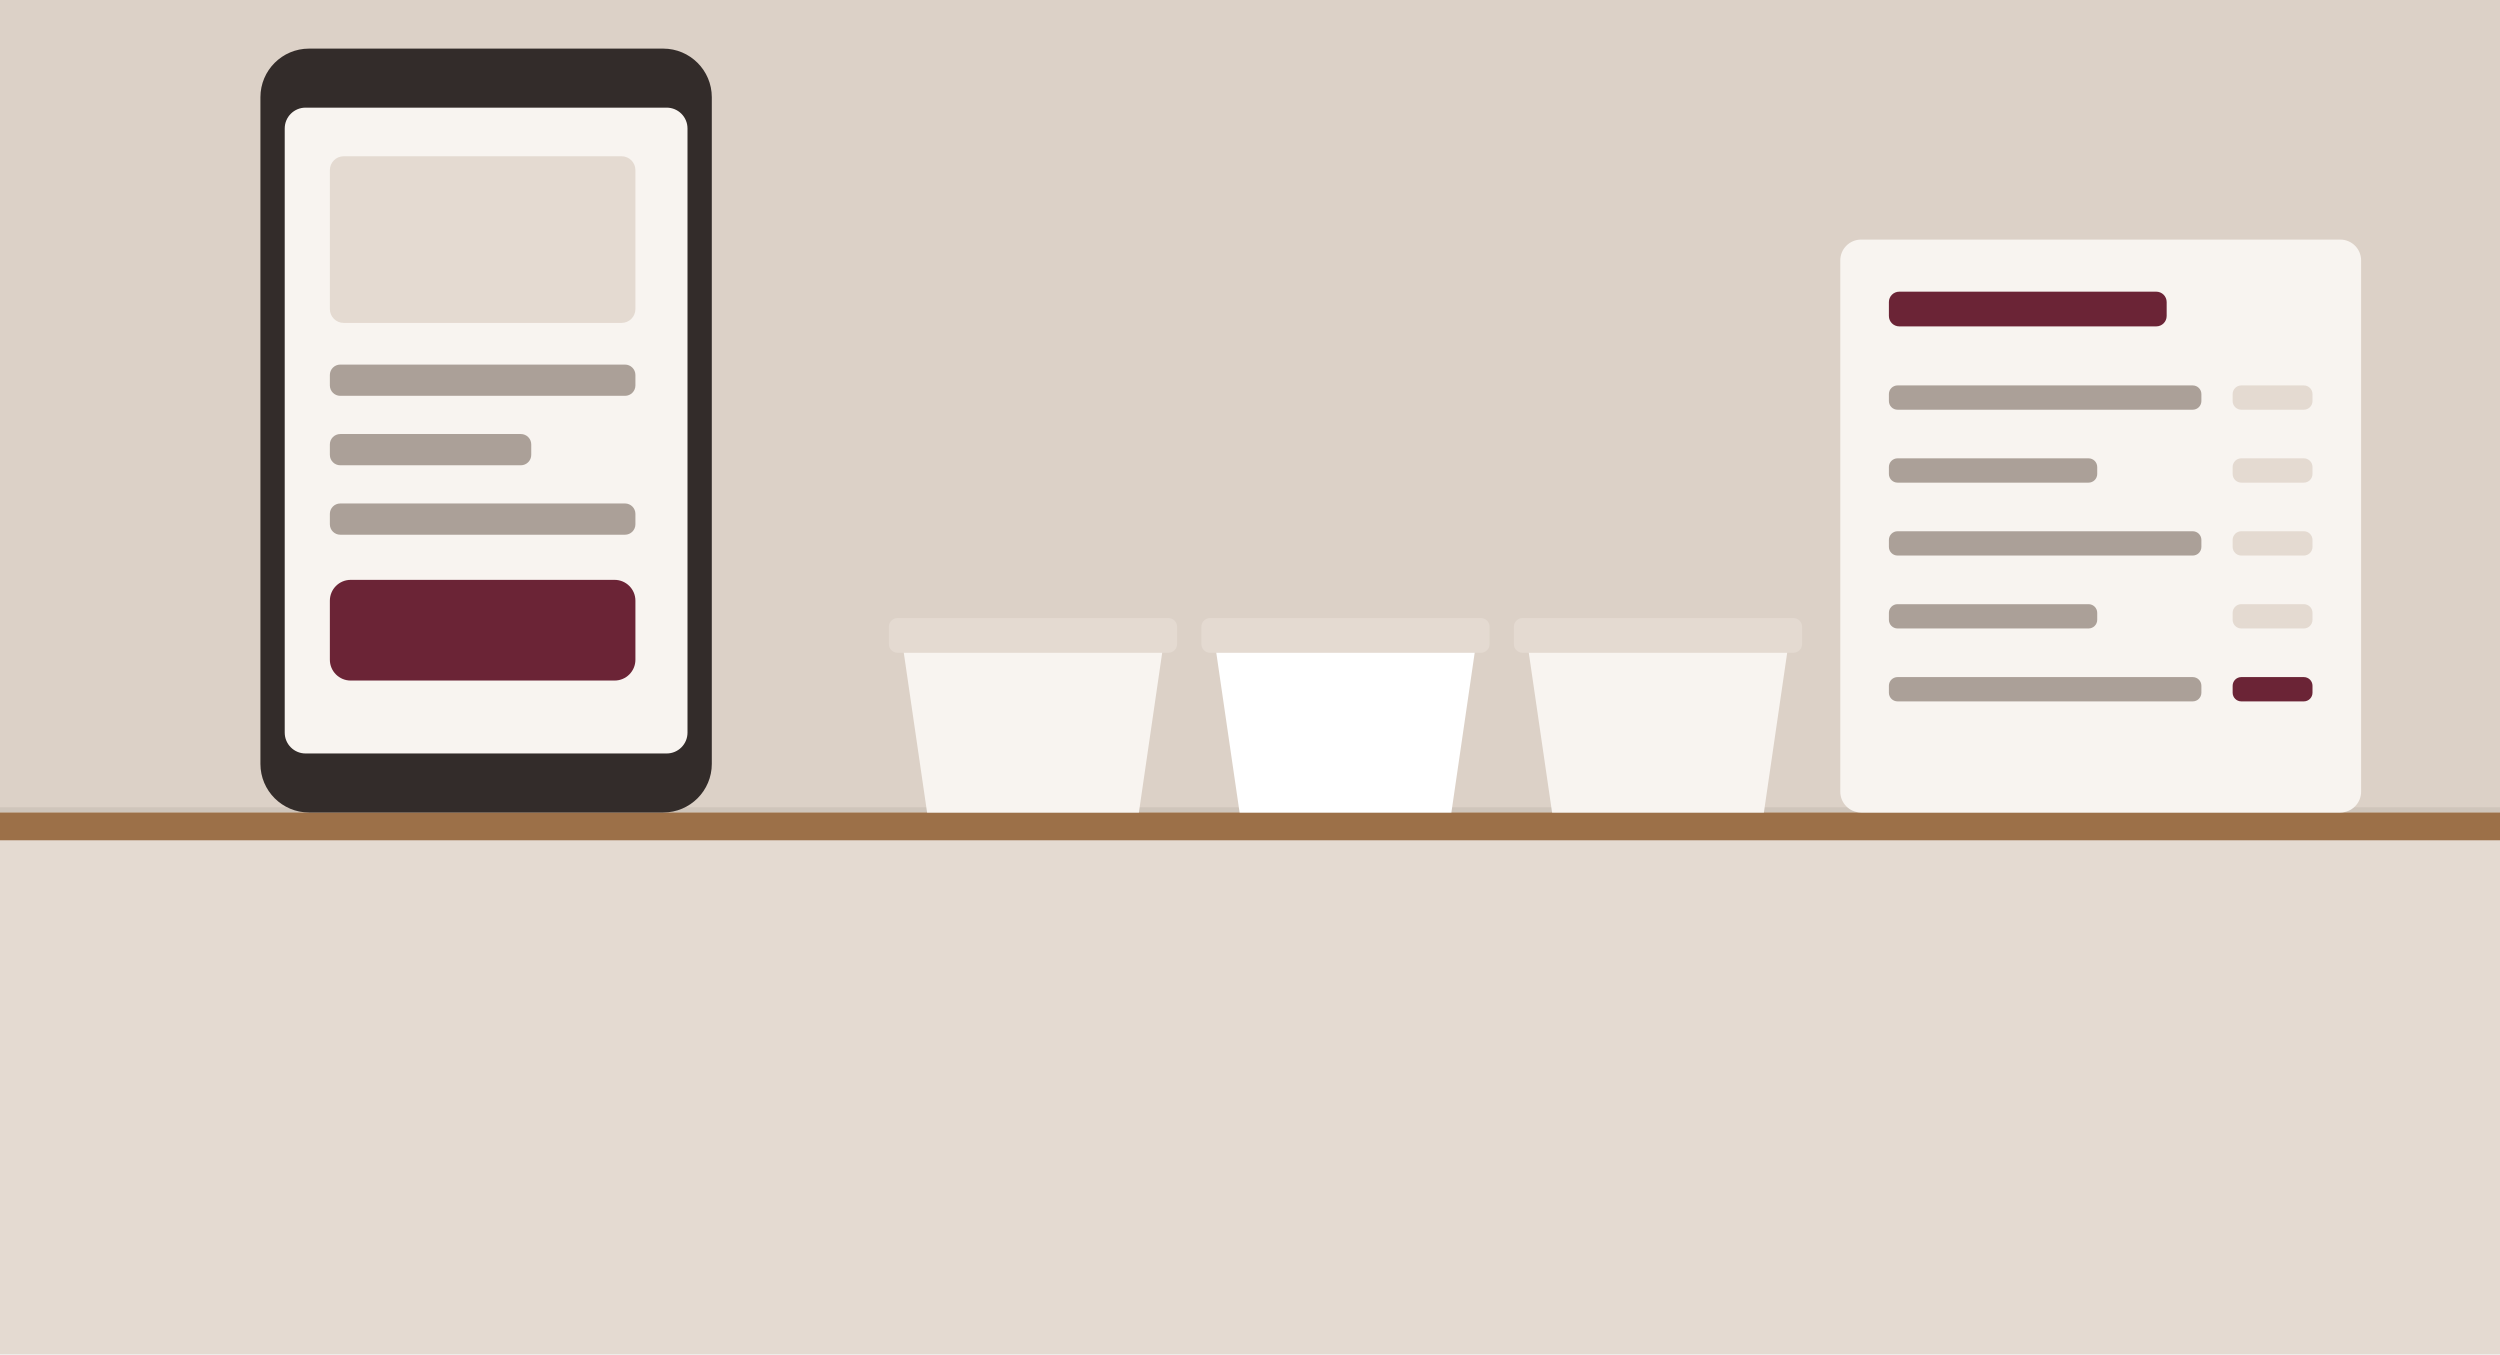
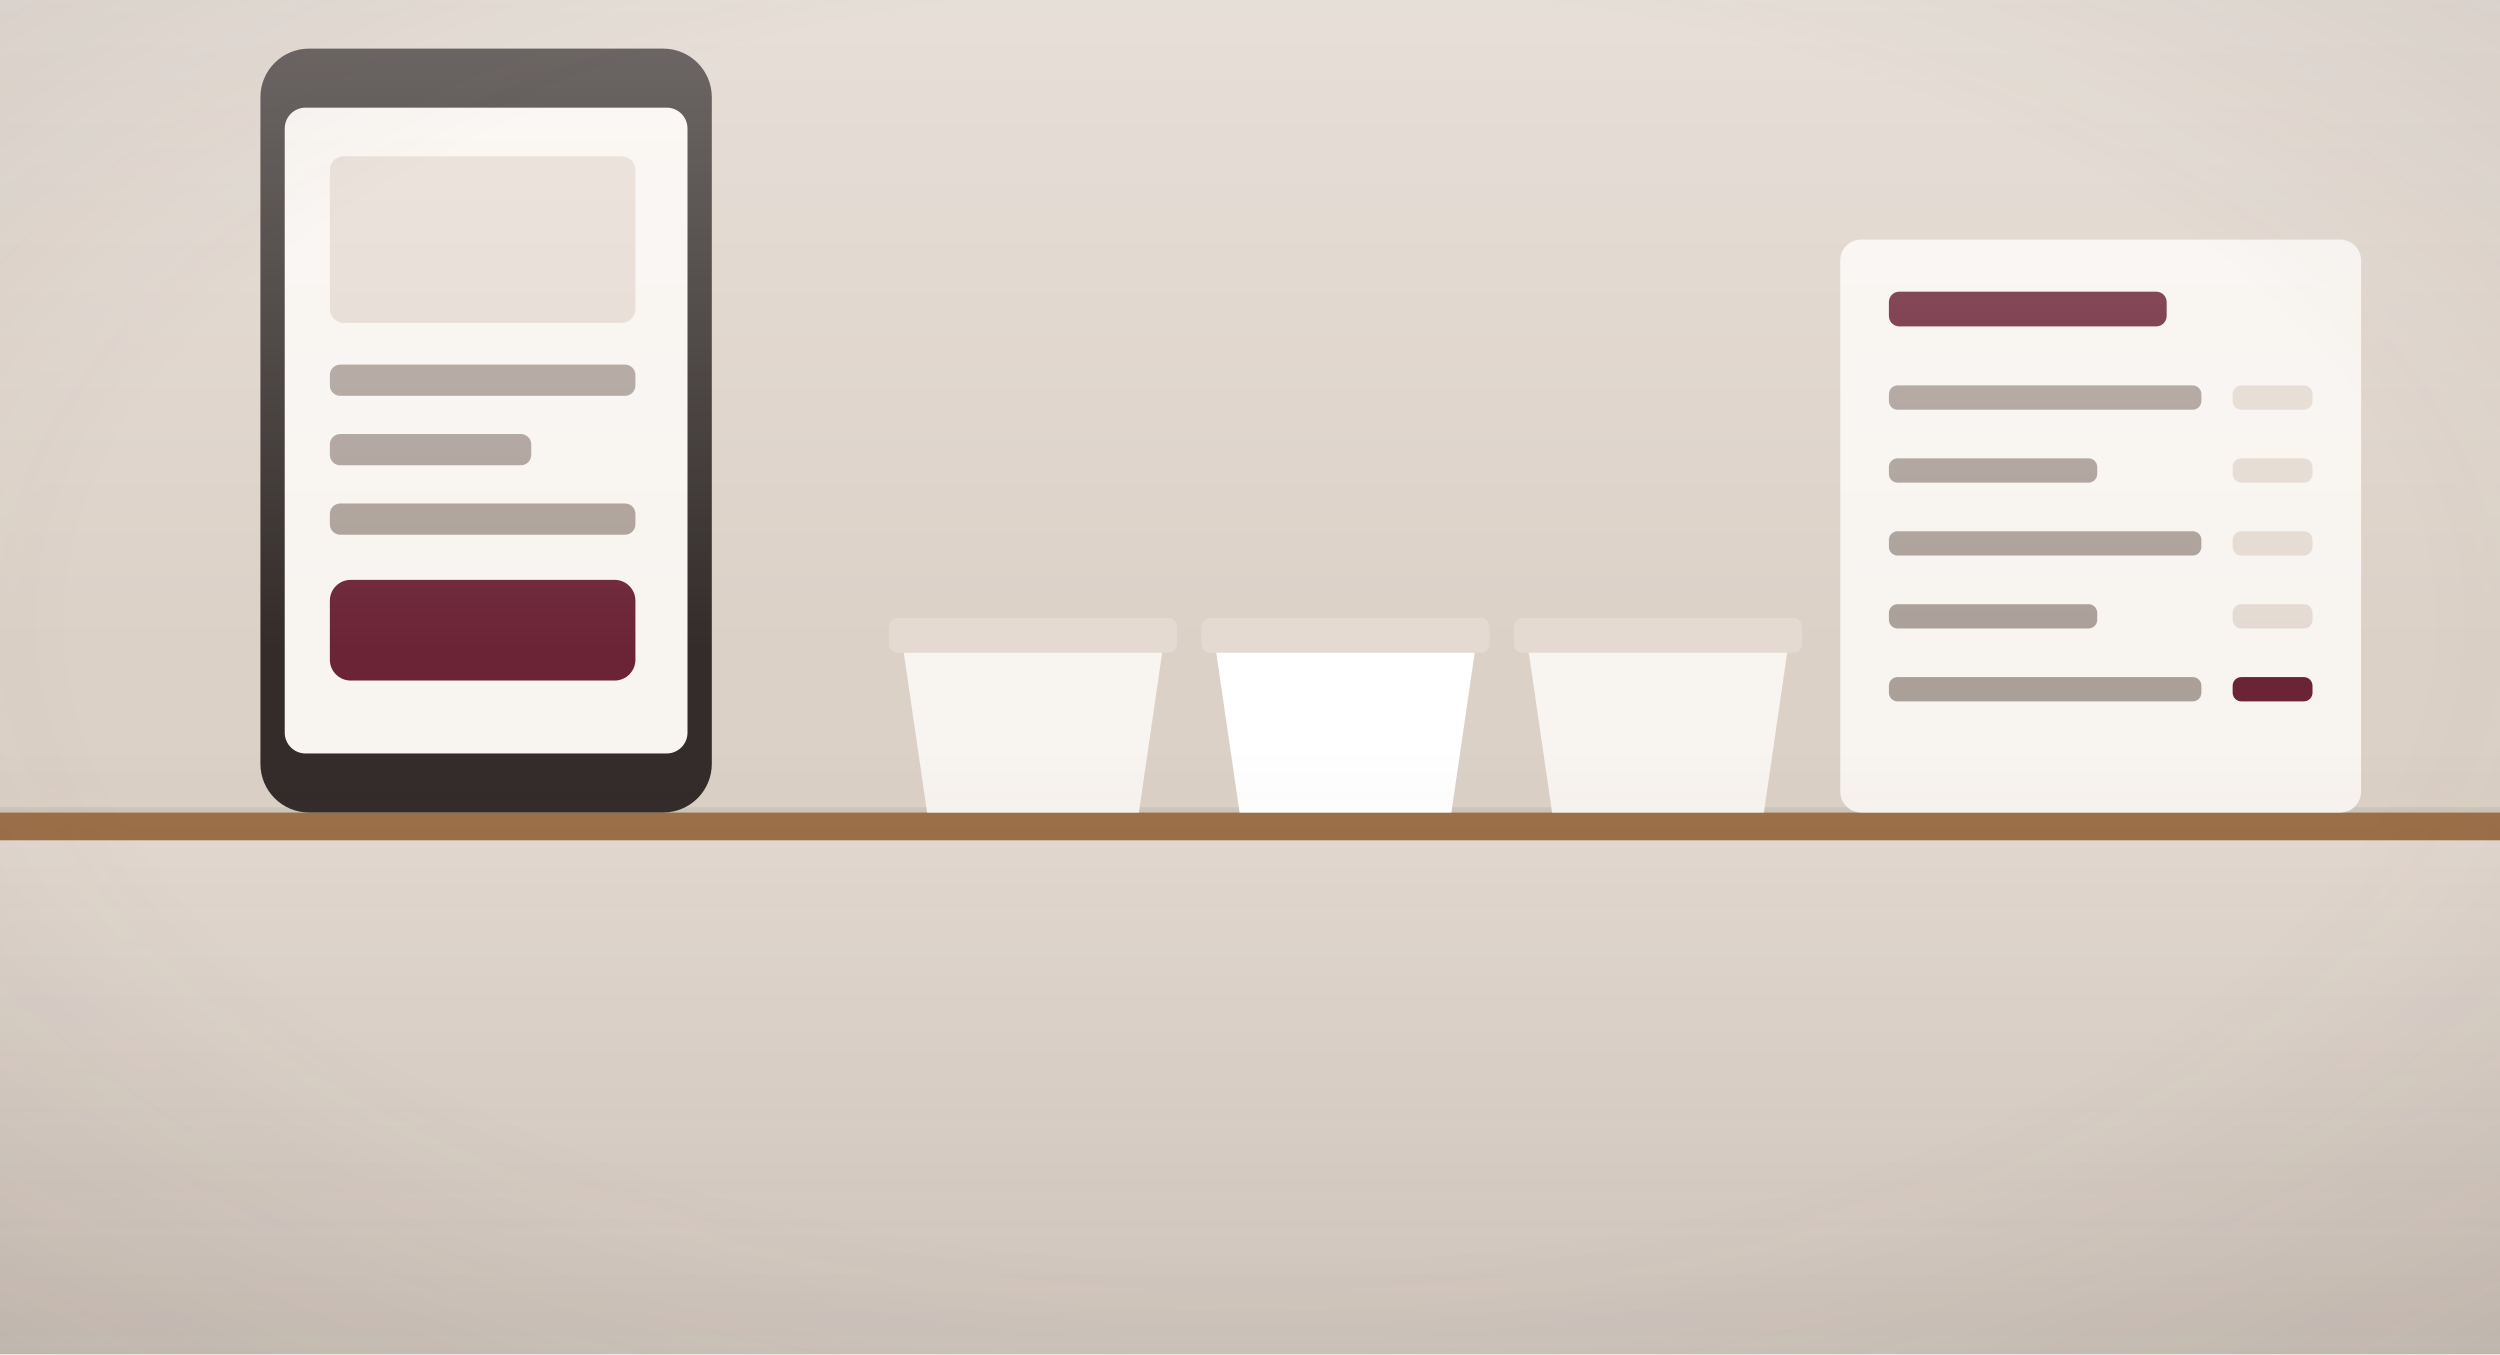
<svg xmlns="http://www.w3.org/2000/svg" viewBox="0 0 1440 780" width="1440" height="780" role="img">
+   <defs>
+     <linearGradient id="gTop" x1="0" y1="0" x2="0" y2="1">
+       <stop offset="0" stop-color="#FFFFFF" stop-opacity=".30" />
+       <stop offset=".48" stop-color="#FFFFFF" stop-opacity="0" />
+     </linearGradient>
+     <linearGradient id="gBot" x1="0" y1="0" x2="0" y2="1">
+       <stop offset=".55" stop-color="#3A2C24" stop-opacity="0" />
+       <stop offset="1" stop-color="#3A2C24" stop-opacity=".13" />
+     </linearGradient>
+     <radialGradient id="gVig" cx=".5" cy=".46" r=".75">
+       <stop offset=".62" stop-color="#3A2C24" stop-opacity="0" />
+       <stop offset="1" stop-color="#3A2C24" stop-opacity=".10" />
+     </radialGradient>
+   </defs>
  <rect x="0" y="0" width="1440" height="780" fill="#EDE6DF" />
  <rect x="0" y="0" width="1440" height="468" fill="#DCD1C7" />
  <rect x="0" y="468" width="1440" height="312" fill="#E4DAD1" />
  <rect x="0" y="465" width="1440" height="3" fill="rgba(0,0,0,.06)" />
  <rect x="0" y="468" width="1440" height="16" fill="#9C7048" />
  <g transform="translate(150,28)">
    <rect x="0" y="0" width="260" height="440" fill="#332C2A" rx="28" />
    <rect x="14" y="34" width="232" height="372" fill="#F8F4F0" rx="12" />
    <rect x="40" y="62" width="176" height="96" fill="#E4DAD1" rx="8" />
    <rect x="40" y="182" width="176" height="18" fill="#ABA098" rx="6" />
    <rect x="40" y="222" width="116" height="18" fill="#ABA098" rx="6" />
    <rect x="40" y="262" width="176" height="18" fill="#ABA098" rx="6" />
    <rect x="40" y="306" width="176" height="58" fill="#6B2436" rx="12" />
  </g>
  <g transform="translate(520,372)">
    <path d="M0,0 L150,0 L136,96 L14,96 Z" fill="#F8F4F0" />
    <rect x="-8" y="-16" width="166" height="20" fill="#E4DAD1" rx="5" />
  </g>
  <g transform="translate(700,372)">
    <path d="M0,0 L150,0 L136,96 L14,96 Z" fill="#FFFFFF" />
    <rect x="-8" y="-16" width="166" height="20" fill="#E4DAD1" rx="5" />
  </g>
  <g transform="translate(880,372)">
    <path d="M0,0 L150,0 L136,96 L14,96 Z" fill="#F8F4F0" />
    <rect x="-8" y="-16" width="166" height="20" fill="#E4DAD1" rx="5" />
  </g>
  <g transform="translate(1060,138)">
    <rect x="0" y="0" width="300" height="330" fill="#F8F4F0" rx="12" />
    <rect x="28" y="30" width="160" height="20" fill="#6B2436" rx="6" />
    <rect x="28" y="84" width="180" height="14" fill="#ABA098" rx="5" />
    <rect x="28" y="126" width="120" height="14" fill="#ABA098" rx="5" />
    <rect x="28" y="168" width="180" height="14" fill="#ABA098" rx="5" />
    <rect x="28" y="210" width="120" height="14" fill="#ABA098" rx="5" />
    <rect x="28" y="252" width="180" height="14" fill="#ABA098" rx="5" />
    <rect x="226" y="84" width="46" height="14" fill="#E4DAD1" rx="5" />
    <rect x="226" y="126" width="46" height="14" fill="#E4DAD1" rx="5" />
    <rect x="226" y="168" width="46" height="14" fill="#E4DAD1" rx="5" />
    <rect x="226" y="210" width="46" height="14" fill="#E4DAD1" rx="5" />
    <rect x="226" y="252" width="46" height="14" fill="#6B2436" rx="5" />
  </g>
+   <rect x="0" y="0" width="1440" height="780" fill="url(#gTop)" />
+   <rect x="0" y="0" width="1440" height="780" fill="url(#gBot)" />
+   <rect x="0" y="0" width="1440" height="780" fill="url(#gVig)" />
</svg>
